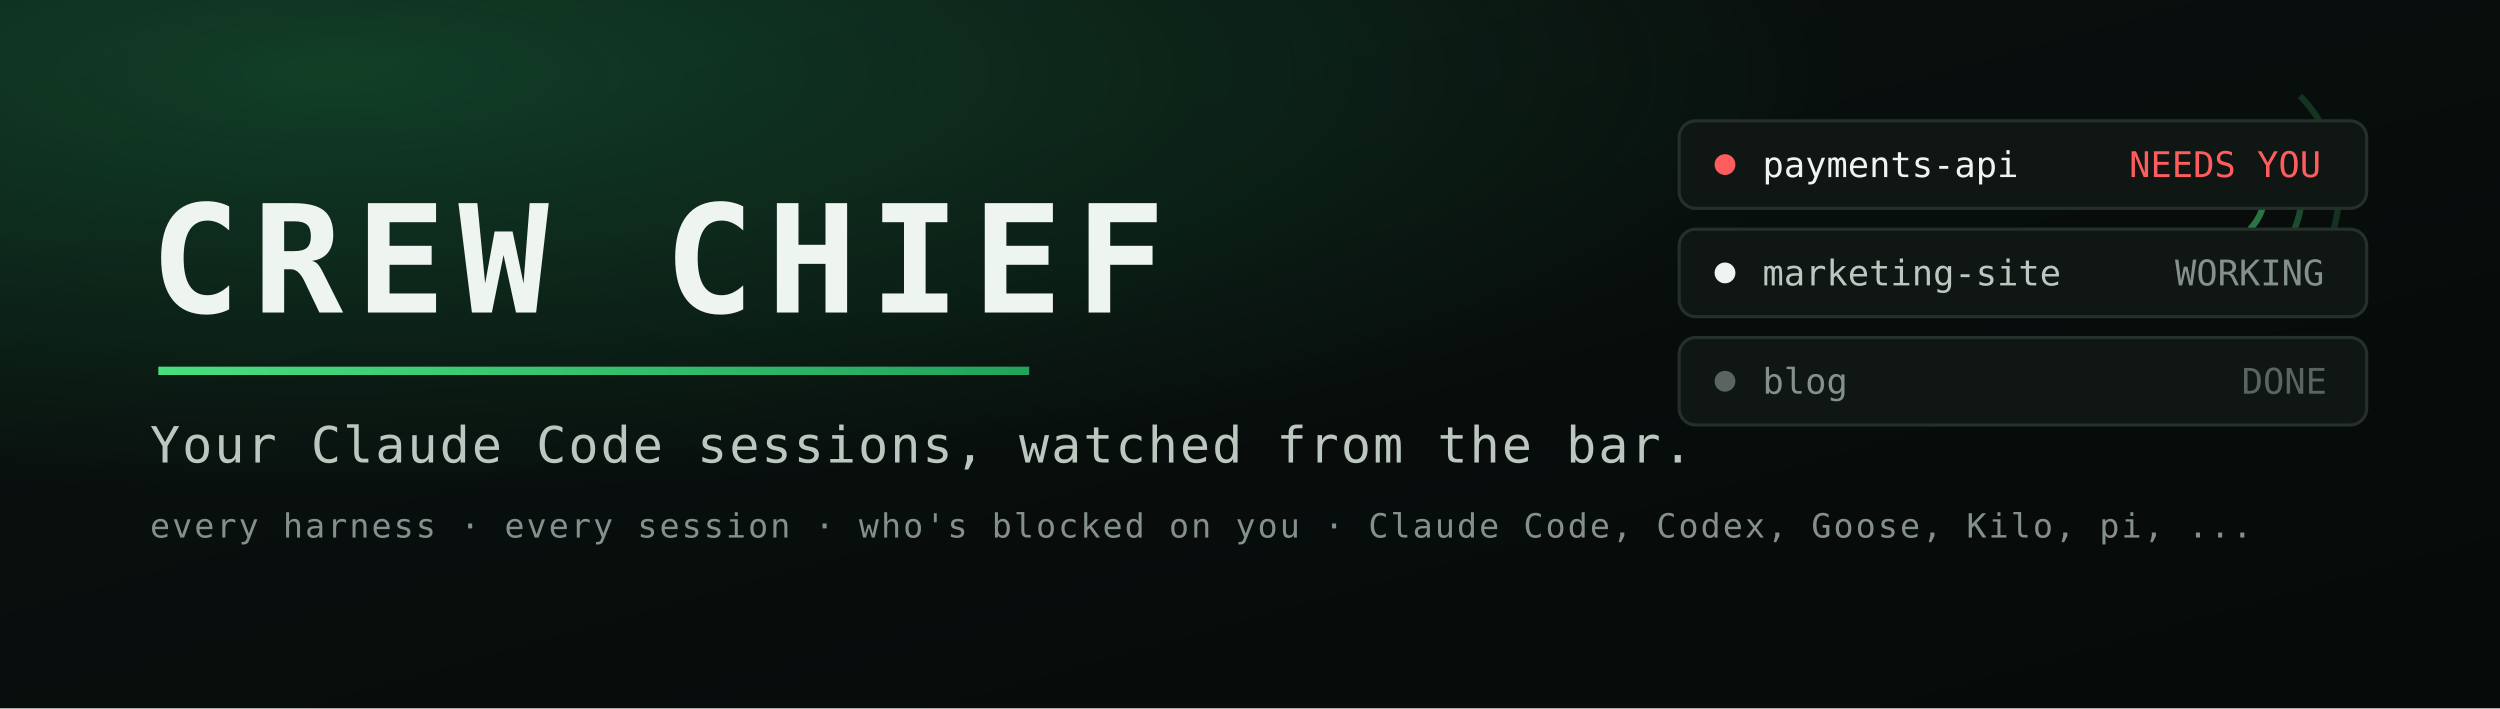
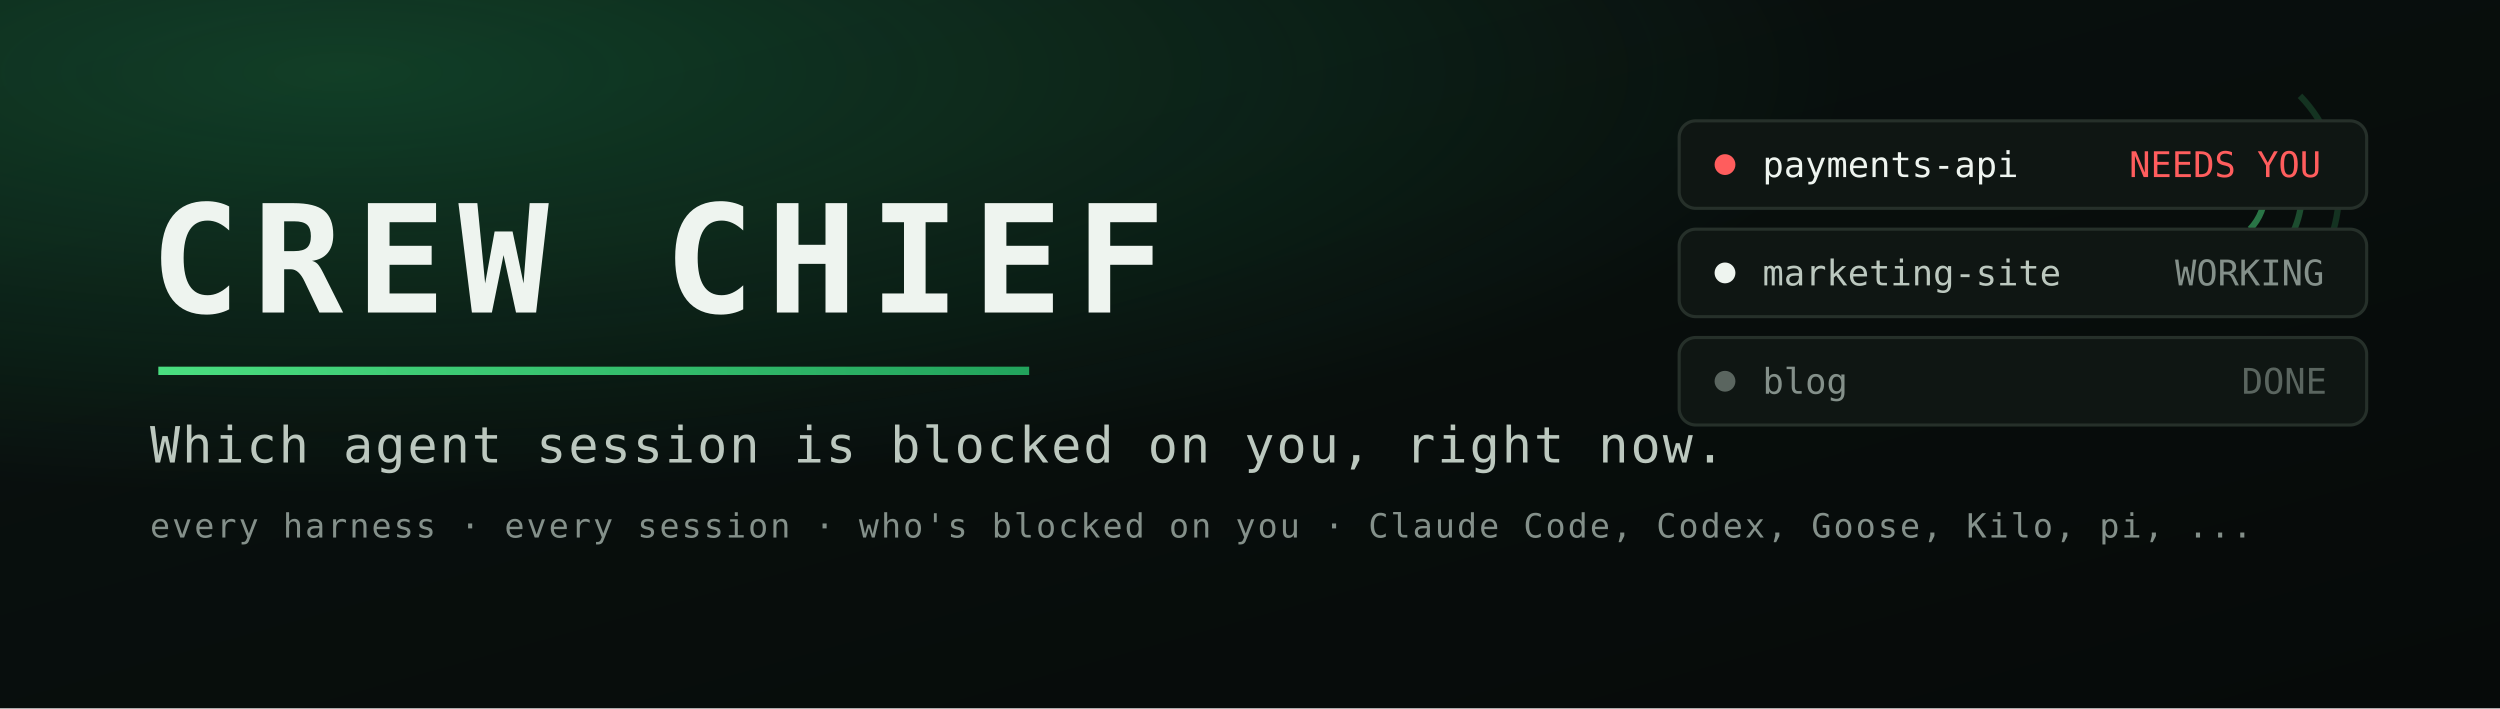
- <svg xmlns="http://www.w3.org/2000/svg" viewBox="0 0 1200 340" width="1200" height="340" role="img" aria-label="Crew Chief: Your Claude Code sessions, watched from the bar.">
+ <svg xmlns="http://www.w3.org/2000/svg" viewBox="0 0 1200 340" width="1200" height="340" role="img" aria-label="Crew Chief: Which agent session is blocked on you, right now.">
  <defs>
    <linearGradient id="bg" x1="0" y1="0" x2="1" y2="1">
      <stop offset="0" stop-color="#0a1210" />
      <stop offset="1" stop-color="#060a09" />
    </linearGradient>
    <radialGradient id="glow" cx="0.14" cy="0.1" r="0.6">
      <stop offset="0" stop-color="#28c76f" stop-opacity="0.25" />
      <stop offset="1" stop-color="#28c76f" stop-opacity="0" />
    </radialGradient>
    <linearGradient id="rule" x1="0" y1="0" x2="1" y2="0">
      <stop offset="0" stop-color="#4ade80" />
      <stop offset="1" stop-color="#22a35c" />
    </linearGradient>
  </defs>
  <rect width="1200" height="340" fill="url(#bg)" />
  <rect width="1200" height="340" fill="url(#glow)" />
  <g stroke="#4ade80" fill="none" opacity="0.5" transform="translate(1080,74)">
    <path d="M 0 0 a 26 26 0 0 1 0 36" stroke-width="3" />
    <path d="M 12 -14 a 46 46 0 0 1 0 64" stroke-width="3" opacity="0.6" />
    <path d="M 24 -28 a 66 66 0 0 1 0 92" stroke-width="3" opacity="0.35" />
  </g>
  <text x="72" y="150" font-family="'JetBrains Mono','Cascadia Mono',monospace" font-size="72" font-weight="700" letter-spacing="6" fill="#eef4ef">CREW CHIEF</text>
  <rect x="76" y="176" width="418" height="4" fill="url(#rule)" />
-   <text x="72" y="222" font-family="'JetBrains Mono','Cascadia Mono',monospace" font-size="24" letter-spacing="1" fill="#bcc8bf">Your Claude Code sessions, watched from the bar.</text>
+   <text x="72" y="222" font-family="'JetBrains Mono','Cascadia Mono',monospace" font-size="24" letter-spacing="1" fill="#bcc8bf">Which agent session is blocked on you, right now.</text>
  <text x="72" y="258" font-family="'JetBrains Mono','Cascadia Mono',monospace" font-size="16" letter-spacing="1" fill="#84908a">every harness · every session · who's blocked on you · Claude Code, Codex, Goose, Kilo, pi, ...</text>
  <g transform="translate(806,58)" font-family="'JetBrains Mono','Cascadia Mono',monospace" font-size="17">
    <rect x="0" y="0" width="330" height="42" rx="8" fill="#0f1613" stroke="#26302a" stroke-width="1.5" />
    <circle cx="22" cy="21" r="5" fill="#ff5d5d">
      <animate attributeName="opacity" values="1;0.25;1" dur="1.4s" repeatCount="indefinite" />
    </circle>
    <text x="40" y="27" fill="#eef4ef">payments-api</text>
    <text x="216" y="27" fill="#ff5d5d">NEEDS YOU</text>
    <rect x="0" y="52" width="330" height="42" rx="8" fill="#0f1613" stroke="#26302a" stroke-width="1.5" />
    <circle cx="22" cy="73" r="5" fill="#eef4ef" />
    <text x="40" y="79" fill="#bcc8bf">marketing-site</text>
    <text x="238" y="79" fill="#84908a">WORKING</text>
    <rect x="0" y="104" width="330" height="42" rx="8" fill="#0f1613" stroke="#26302a" stroke-width="1.5" />
    <circle cx="22" cy="125" r="5" fill="#5a655f" />
    <text x="40" y="131" fill="#84908a">blog</text>
    <text x="270" y="131" fill="#5a655f">DONE</text>
  </g>
</svg>
